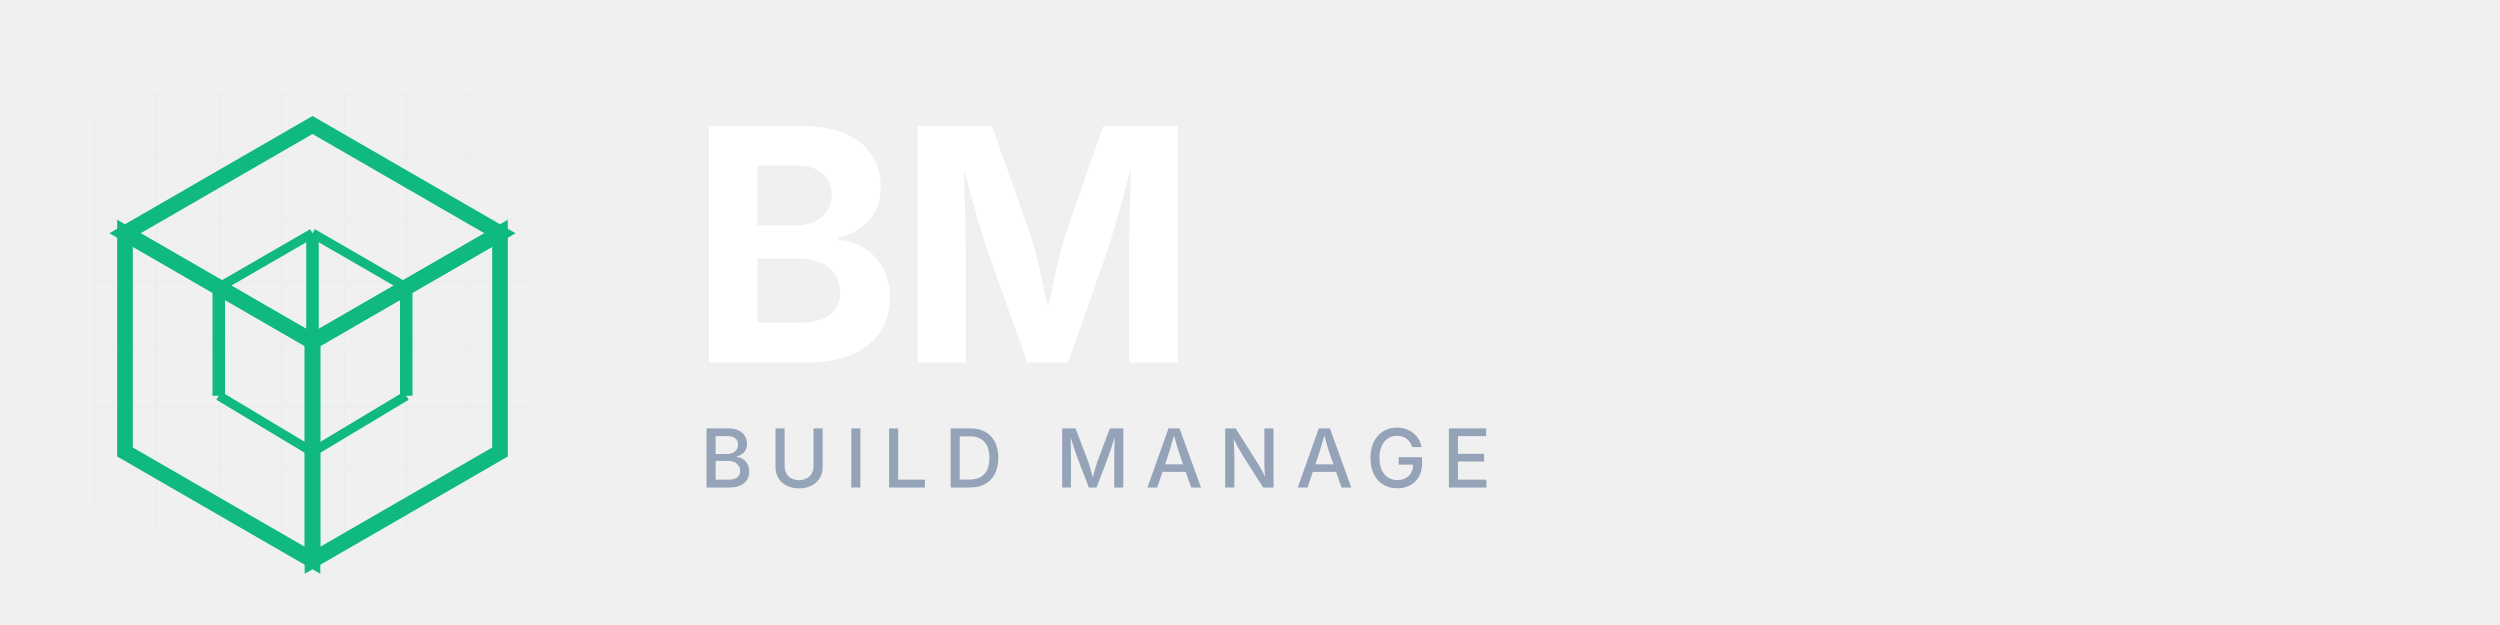
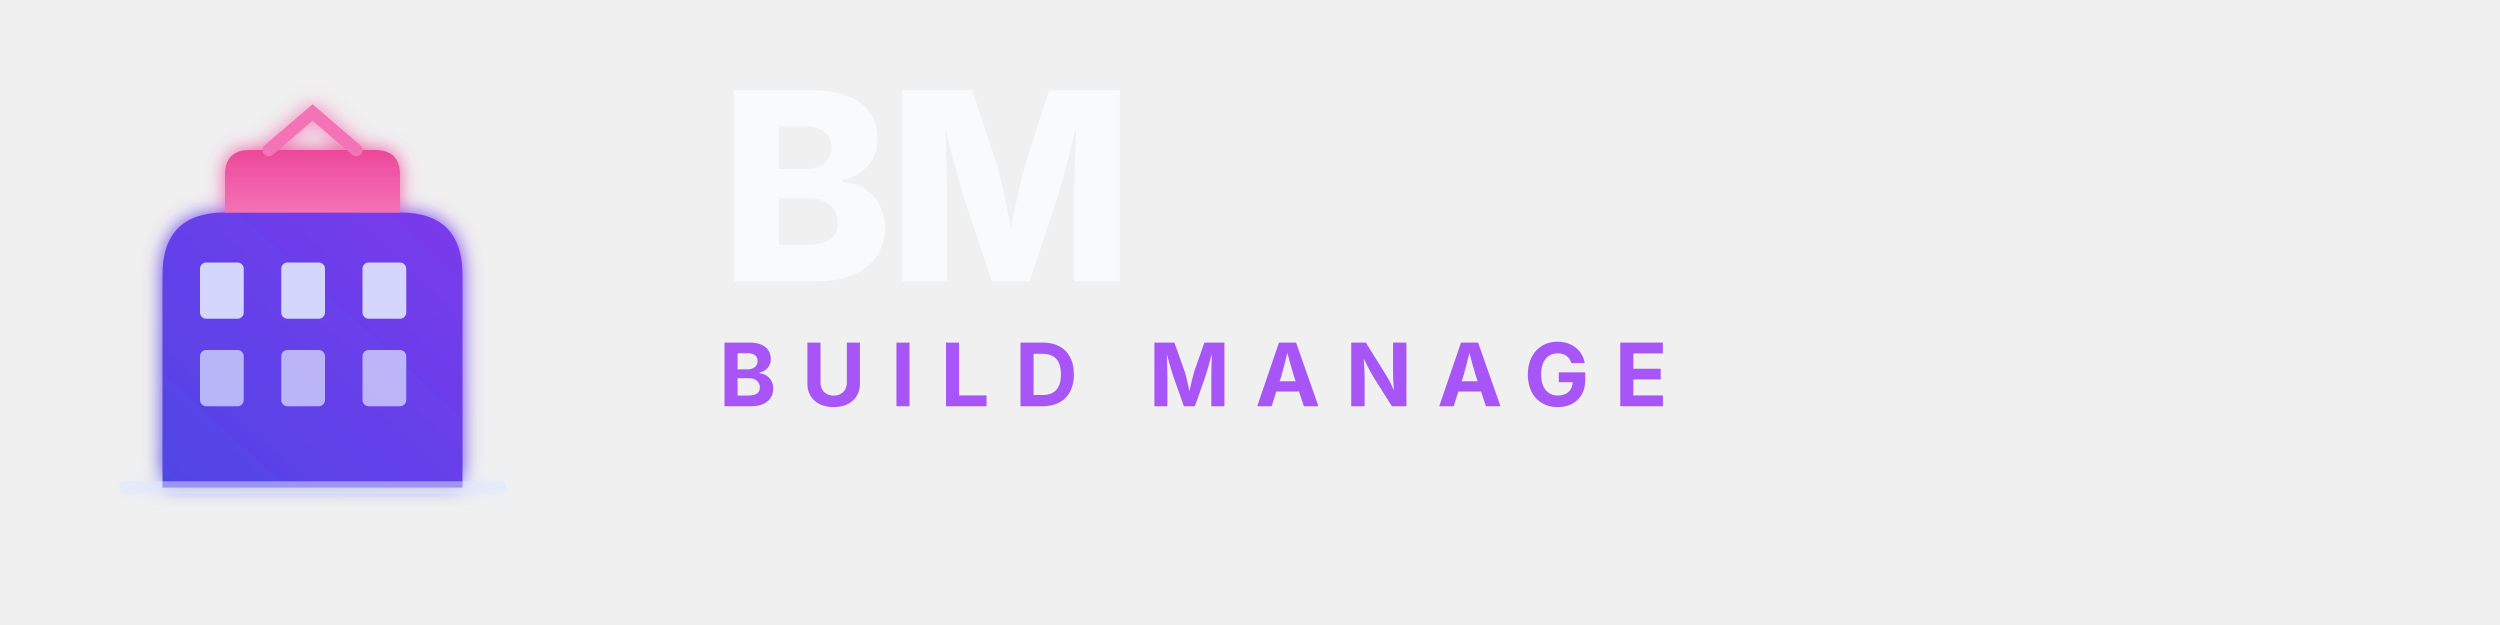
<svg xmlns="http://www.w3.org/2000/svg" viewBox="0 0 400 100" fill="none">
  <defs>
-     <pattern id="grid" width="10" height="10" patternUnits="userSpaceOnUse">
-       <path d="M 10 0 L 0 0 0 10" fill="none" stroke="#10B981" stroke-width="0.3" opacity="0.12" />
-     </pattern>
+     <linearGradient id="primaryGrad" x1="0%" y1="0%" x2="100%" y2="100%">
+       <stop offset="0%" stop-color="#6366F1" />
+       <stop offset="50%" stop-color="#8B5CF6" />
+       <stop offset="100%" stop-color="#A855F7" />
+     </linearGradient>
+     <linearGradient id="secondaryGrad" x1="0%" y1="100%" x2="100%" y2="0%">
+       <stop offset="0%" stop-color="#4F46E5" />
+       <stop offset="100%" stop-color="#7C3AED" />
+     </linearGradient>
+     <linearGradient id="accentGrad" x1="50%" y1="0%" x2="50%" y2="100%">
+       <stop offset="0%" stop-color="#EC4899" />
+       <stop offset="100%" stop-color="#F472B6" />
+     </linearGradient>
+     <filter id="glow" x="-20%" y="-20%" width="140%" height="140%">
+       <feGaussianBlur stdDeviation="1.5" result="coloredBlur" />
+       <feMerge>
+         <feMergeNode in="coloredBlur" />
+         <feMergeNode in="SourceGraphic" />
+       </feMerge>
+     </filter>
  </defs>
-   <g transform="translate(15, 15)">
-     <rect width="70" height="70" fill="url(#grid)" opacity="0.4" rx="4" />
-     <path d="M35 5 L65 22.32 L35 39.64 L5 22.32 Z" stroke="#10B981" stroke-width="2.5" fill="none" />
-     <path d="M5 22.32 L35 39.64 L35 74.64 L5 57.32 Z" stroke="#10B981" stroke-width="2.5" fill="none" />
-     <path d="M35 39.64 L65 22.32 L65 57.32 L35 74.64 Z" stroke="#10B981" stroke-width="2.5" fill="none" />
-     <path d="M35 22.32 L35 74.64" stroke="#10B981" stroke-width="2" />
-     <path d="M20 30.99 L20 48.32" stroke="#10B981" stroke-width="2" />
-     <path d="M20 30.99 L35 22.32" stroke="#10B981" stroke-width="1.5" />
-     <path d="M20 48.32 L35 57.32" stroke="#10B981" stroke-width="1.5" />
-     <path d="M50 30.99 L50 48.32" stroke="#10B981" stroke-width="2" />
-     <path d="M50 30.99 L35 22.32" stroke="#10B981" stroke-width="1.5" />
-     <path d="M50 48.32 L35 57.32" stroke="#10B981" stroke-width="1.5" />
+   <g transform="translate(50, 50)" filter="url(#glow)">
+     <path d="M-24 16 L-24 -6 Q-24 -16 -14 -16 L14 -16 Q24 -16 24 -6 L24 16 L24 28 L-24 28 Z" fill="url(#secondaryGrad)" />
+     <rect x="-18" y="-8" width="7" height="9" rx="1" fill="#E0E7FF" opacity="0.9" />
+     <rect x="-5" y="-8" width="7" height="9" rx="1" fill="#E0E7FF" opacity="0.9" />
+     <rect x="8" y="-8" width="7" height="9" rx="1" fill="#E0E7FF" opacity="0.9" />
+     <rect x="-18" y="6" width="7" height="9" rx="1" fill="#E0E7FF" opacity="0.7" />
+     <rect x="-5" y="6" width="7" height="9" rx="1" fill="#E0E7FF" opacity="0.7" />
+     <rect x="8" y="6" width="7" height="9" rx="1" fill="#E0E7FF" opacity="0.7" />
+     <path d="M-14 -22 L-14 -16 L14 -16 L14 -22 Q14 -26 10 -26 L-10 -26 Q-14 -26 -14 -22" fill="url(#accentGrad)" />
+     <path d="M-7 -26 L0 -32 L7 -26" stroke="#F472B6" stroke-width="2" stroke-linecap="round" fill="none" />
+     <path d="M-30 28 L30 28" stroke="#E0E7FF" stroke-width="2" stroke-linecap="round" opacity="0.5" />
  </g>
-   <text x="110" y="58" font-family="system-ui, -apple-system, Inter, sans-serif" font-weight="700" font-size="52" fill="#ffffff" letter-spacing="-1">BM</text>
-   <text x="112" y="78" font-family="system-ui, -apple-system, Inter, sans-serif" font-weight="500" font-size="13" fill="#94a3b8" letter-spacing="2.5">BUILD MANAGE</text>
+   <text x="115" y="45" font-family="system-ui, -apple-system, Inter, sans-serif" font-weight="800" font-size="42" fill="#F8FAFC" letter-spacing="-1">BM</text>
+   <text x="115" y="65" font-family="system-ui, -apple-system, Inter, sans-serif" font-weight="700" font-size="14" fill="#A855F7" letter-spacing="4">BUILD MANAGE</text>
</svg>
